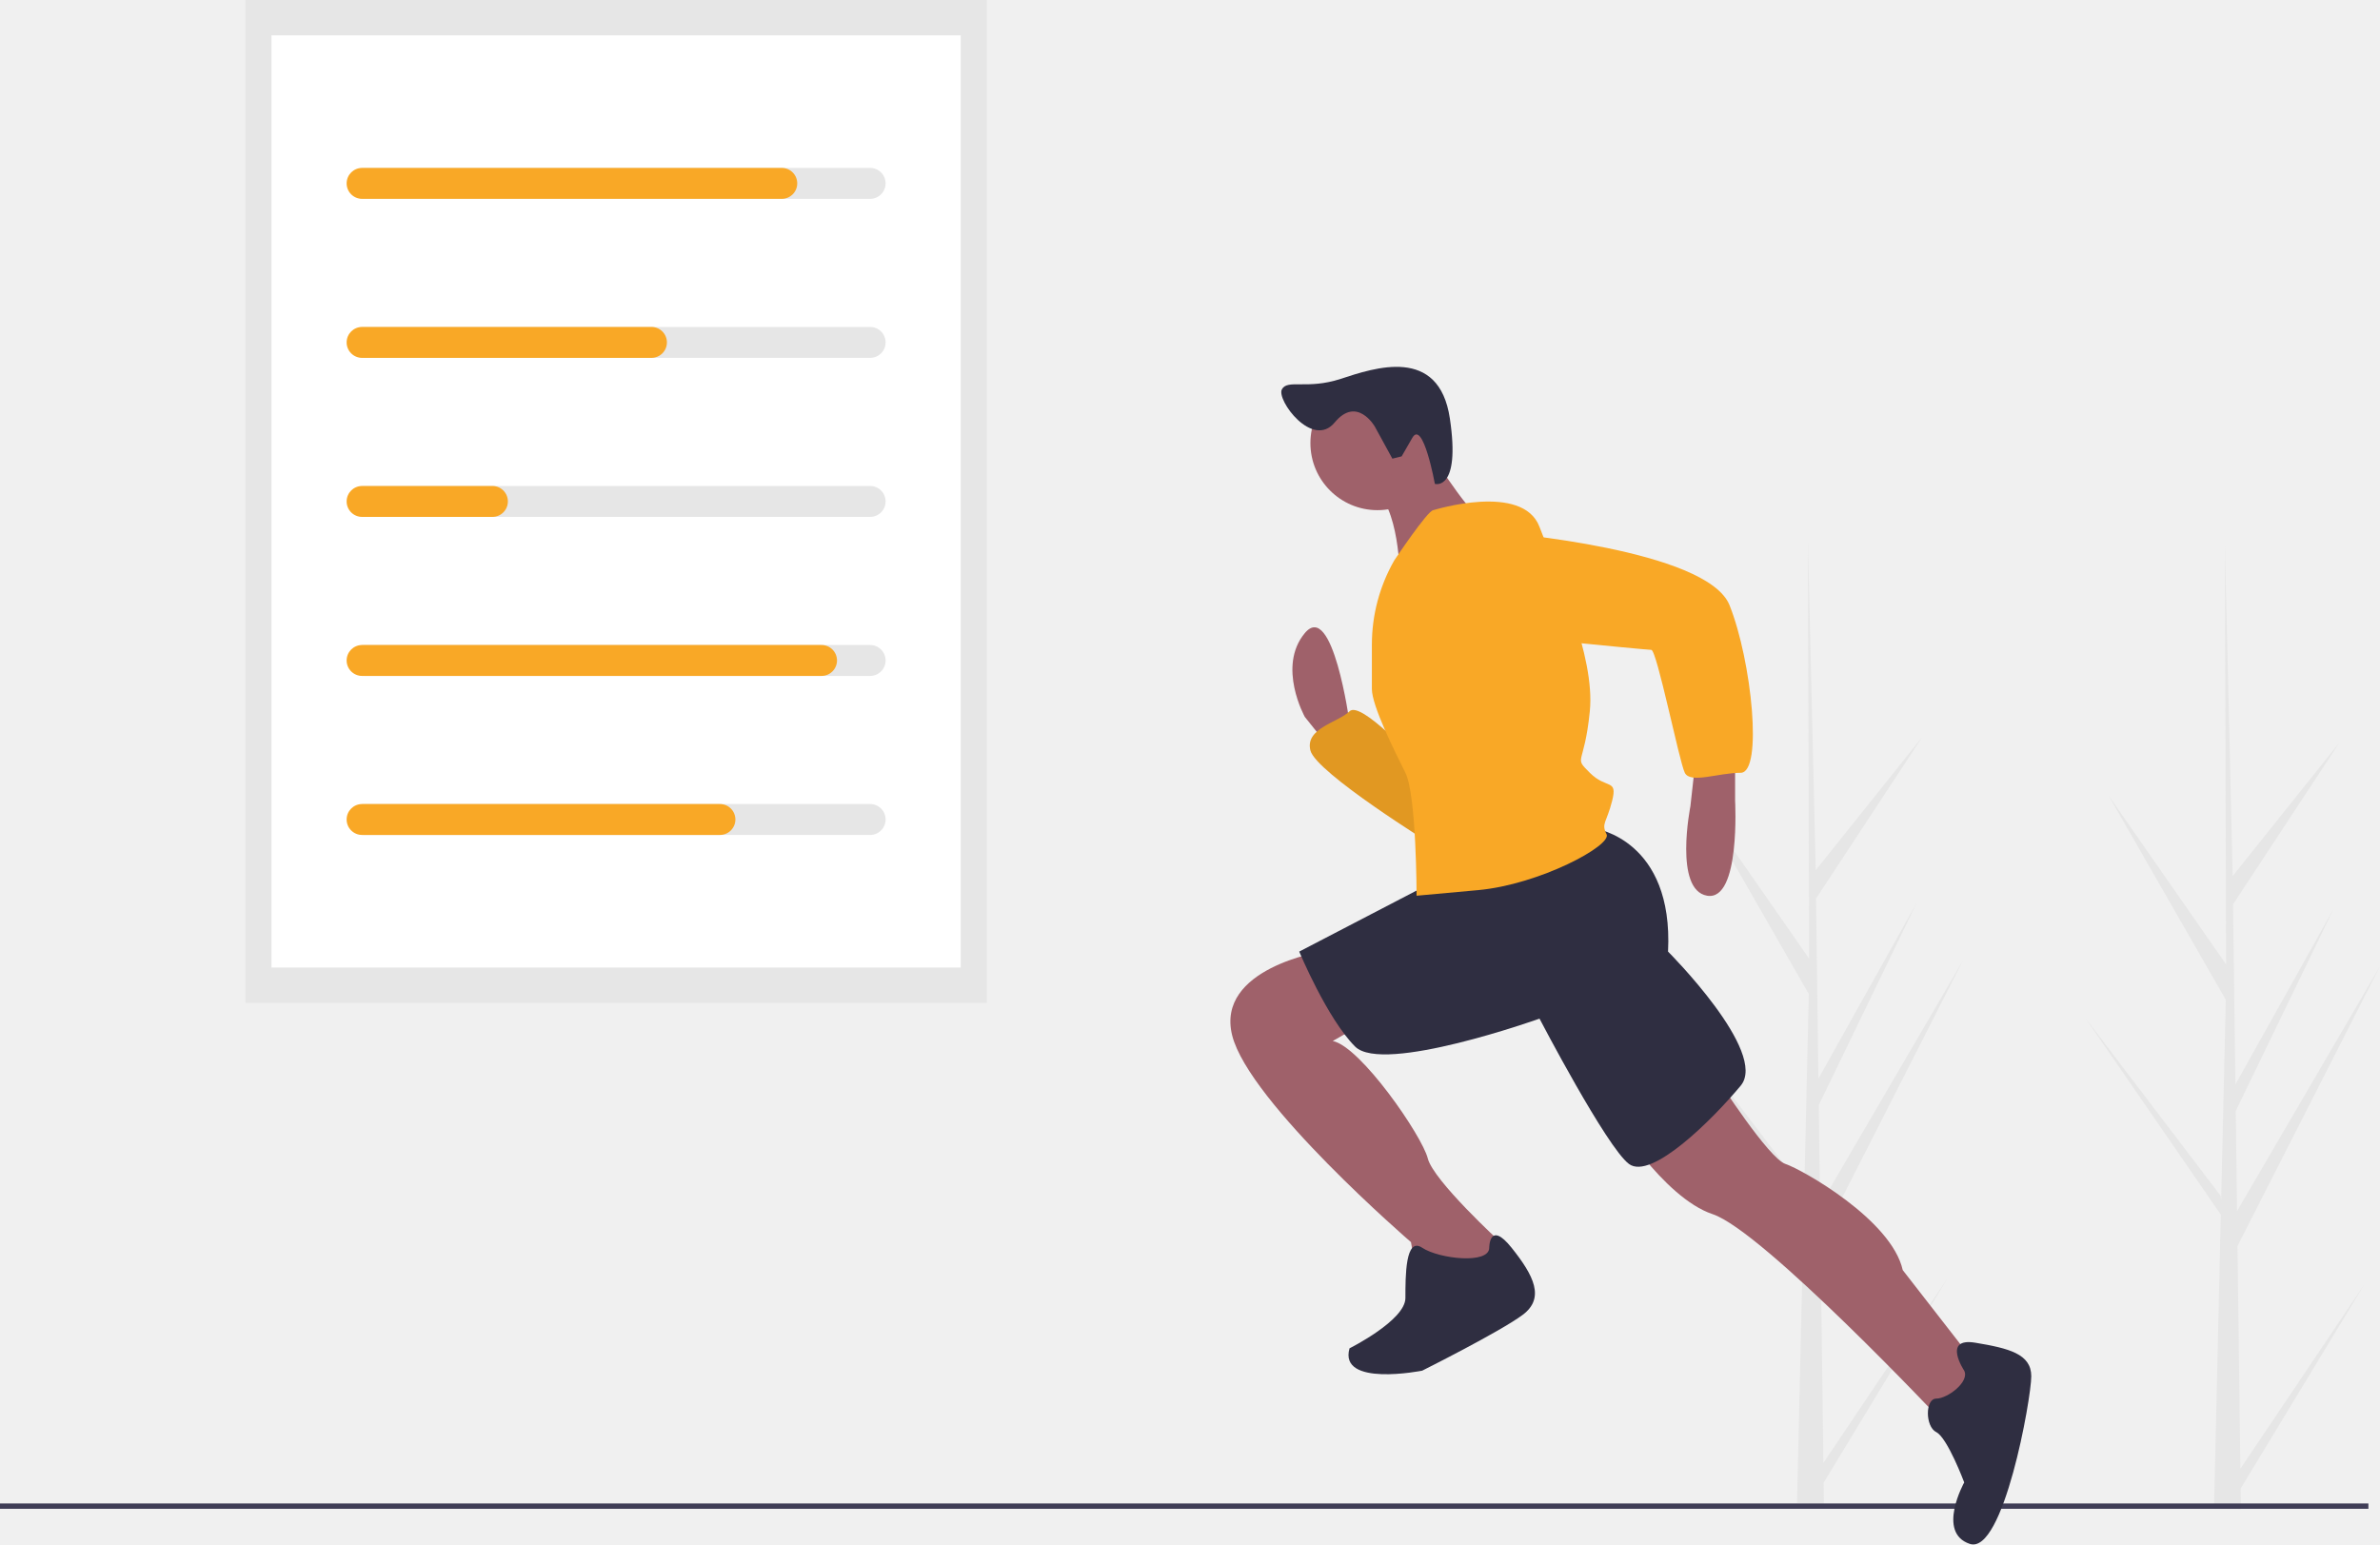
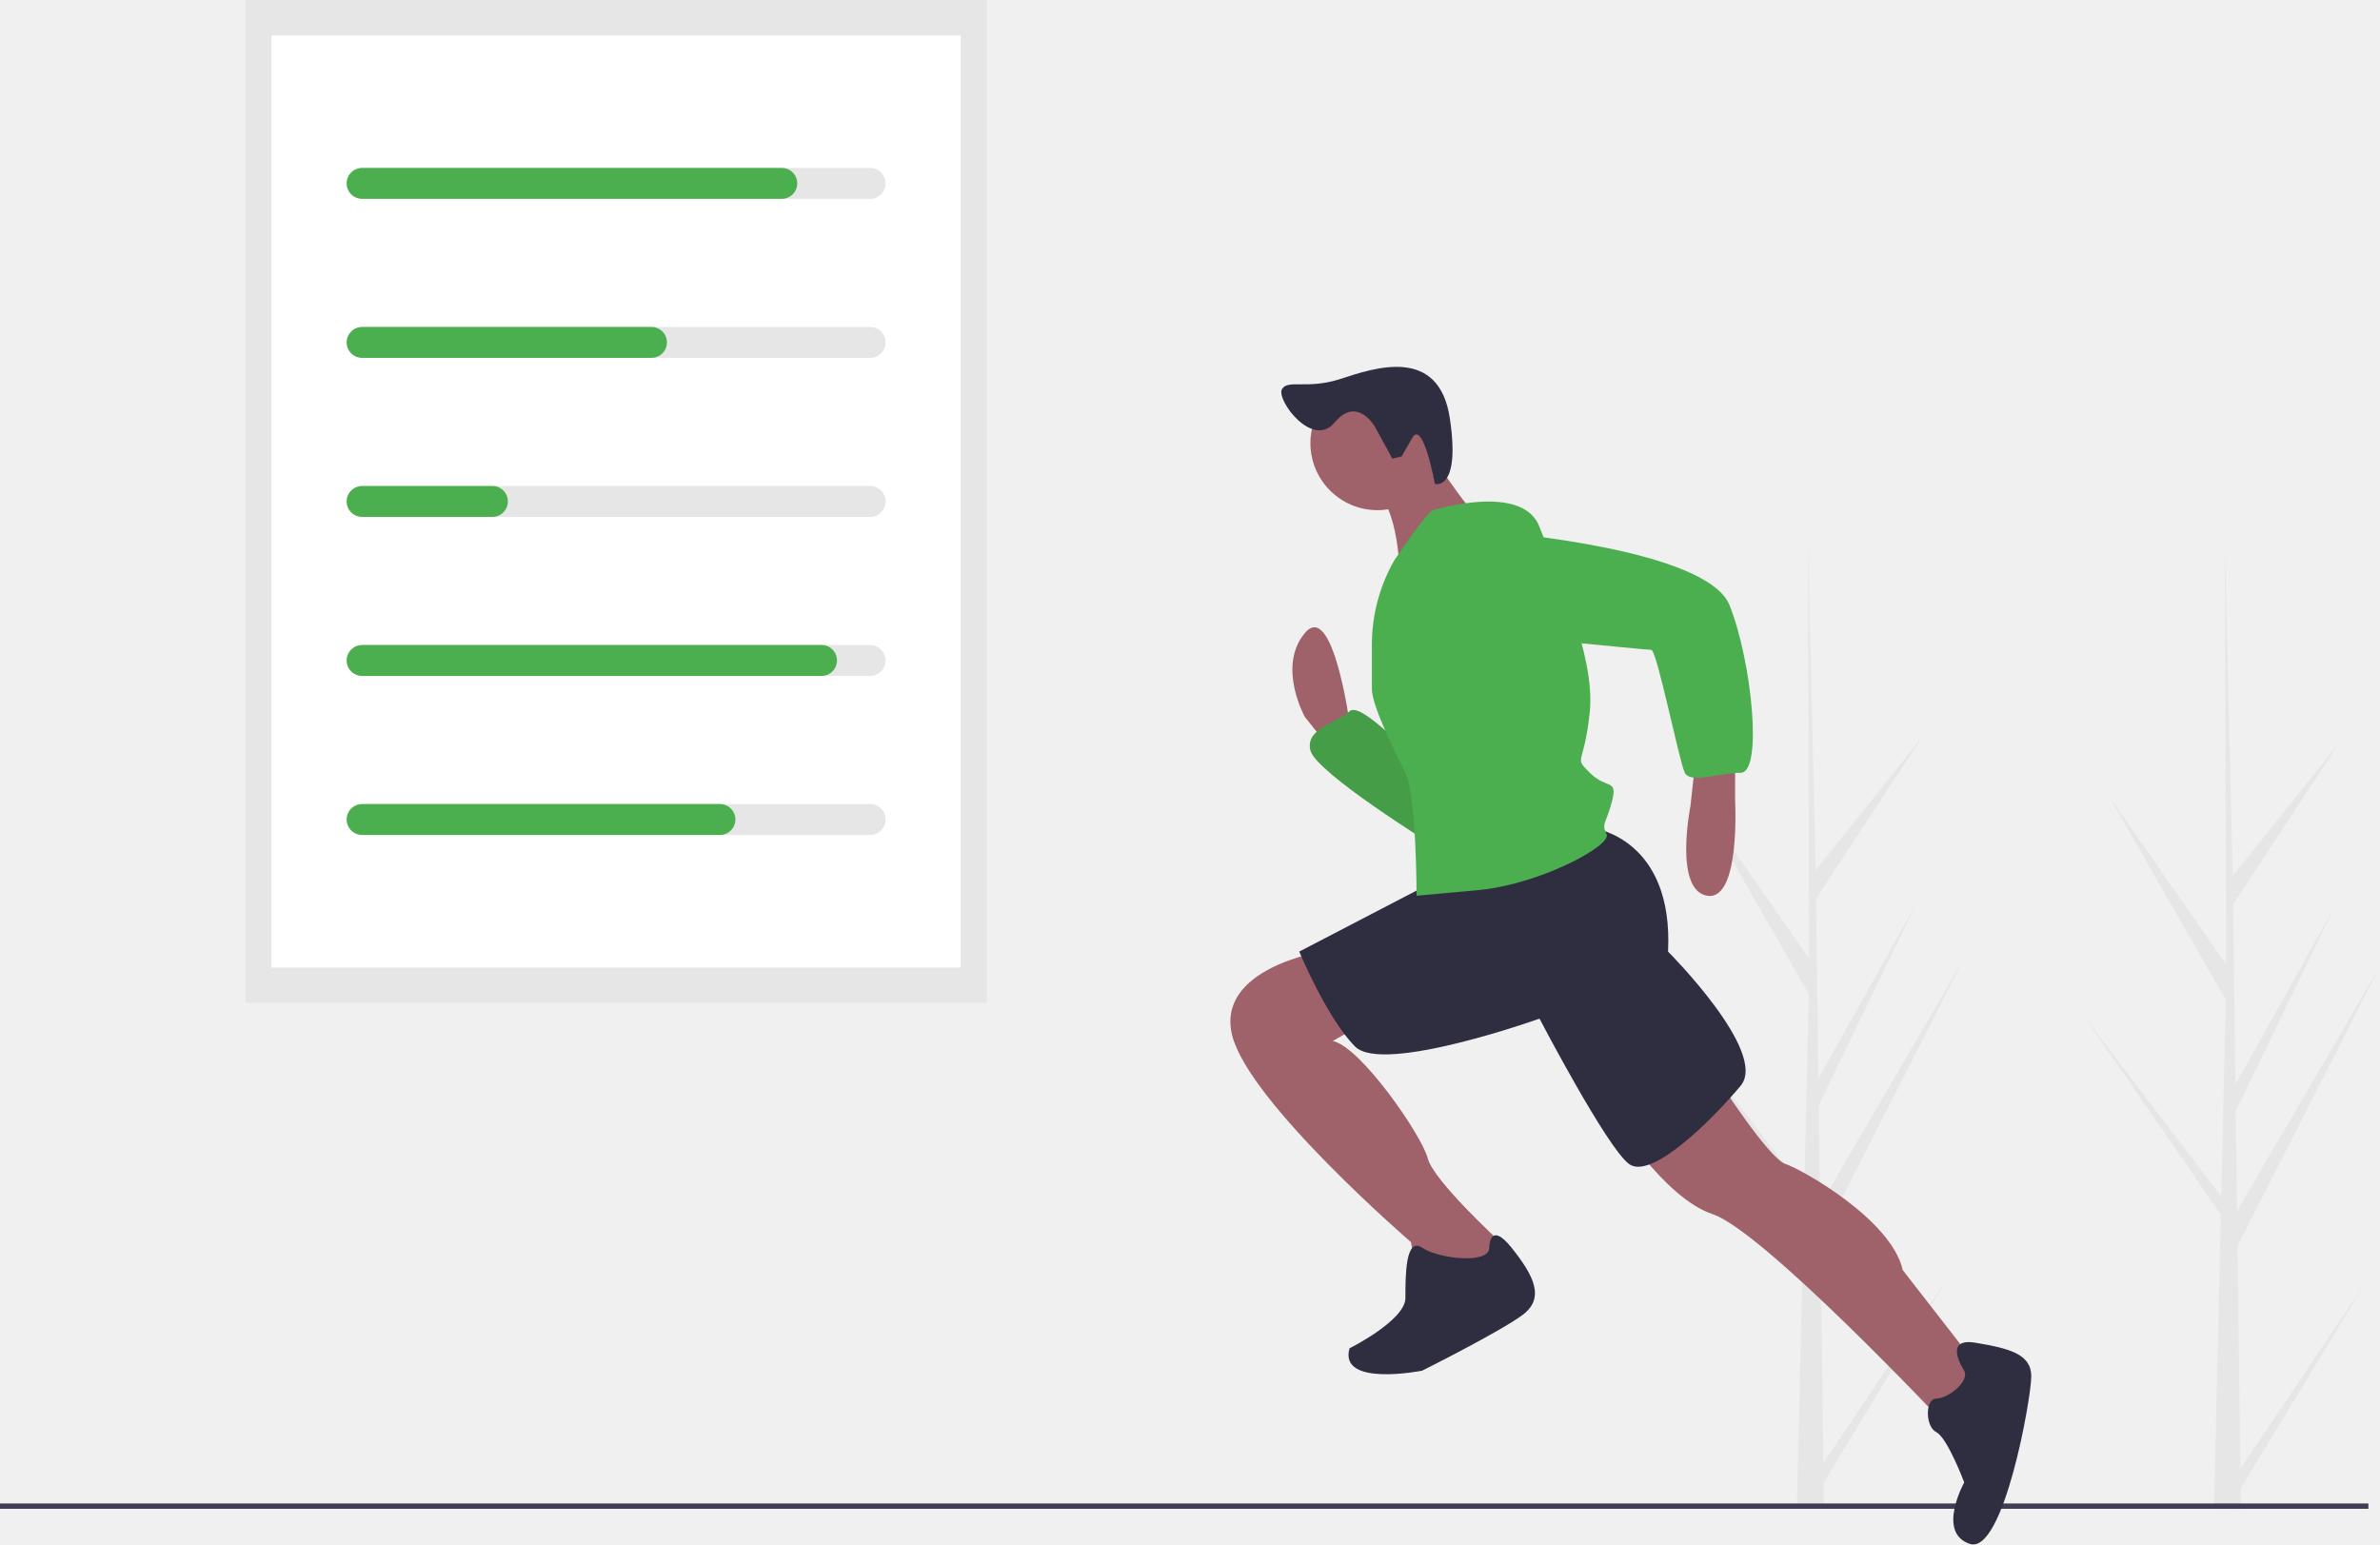
<svg xmlns="http://www.w3.org/2000/svg" data-name="Layer 1" width="892.35" height="579.11" viewBox="0 0 892.35 579.11">
  <path d="M837.481,708.973l46.458-69.087-46.363,76.52.097,7.774q-5.087.039-10.076-.169l2.304-99.93-.063-.771.085-.149.221-9.443-50.877-73.867,50.817,66.8.18,1.996,1.74-75.501-43.944-76.583,44.069,63.32-.46-156.419.001-.521.015.512L834.603,486.732l40.05-50.076-39.918,60.696.874,67.534,36.854-65.911-36.718,75.84.487,37.552,53.595-91.813L836.393,625.468Z" transform="translate(-153.8252 -160.4452)" fill="#e6e6e6" />
  <path d="M993.831,711.149l46.458-69.087-46.363,76.52.097,7.774q-5.087.039-10.076-.169l2.304-99.93-.063-.771.085-.149.221-9.443-50.877-73.867,50.817,66.8.18,1.996L988.354,535.32l-43.944-76.583,44.069,63.32-.46-156.419.001-.521.015.512,2.917,123.28,40.05-50.076-39.918,60.696.874,67.534,36.854-65.911-36.718,75.84.487,37.552,53.595-91.813L992.742,627.644Z" transform="translate(-153.8252 -160.4452)" fill="#e6e6e6" />
  <rect x="92" width="278.008" height="376.039" fill="#e6e6e6" />
  <rect x="101.796" y="13.251" width="258.415" height="349.538" fill="#fff" />
  <path d="M480.07,235.004H290.416a5.797,5.797,0,0,1,0-11.595H480.07a5.797,5.797,0,1,1,0,11.595Z" transform="translate(-153.8252 -160.4452)" fill="#e6e6e6" />
  <path d="M480.07,294.633H290.416a5.797,5.797,0,0,1,0-11.595H480.07a5.797,5.797,0,1,1,0,11.595Z" transform="translate(-153.8252 -160.4452)" fill="#e6e6e6" />
  <path d="M480.07,354.262H290.416a5.797,5.797,0,0,1,0-11.595H480.07a5.797,5.797,0,1,1,0,11.595Z" transform="translate(-153.8252 -160.4452)" fill="#e6e6e6" />
  <path d="M480.07,413.891H290.416a5.797,5.797,0,0,1,0-11.595H480.07a5.797,5.797,0,1,1,0,11.595Z" transform="translate(-153.8252 -160.4452)" fill="#e6e6e6" />
  <path d="M480.07,473.52H290.416a5.797,5.797,0,0,1,0-11.595H480.07a5.797,5.797,0,1,1,0,11.595Z" transform="translate(-153.8252 -160.4452)" fill="#e6e6e6" />
-   <path d="M446.943,235.004H289.588a5.797,5.797,0,1,1,0-11.595H446.943a5.797,5.797,0,0,1,0,11.595Z" transform="translate(-153.8252 -160.4452)" fill="#f9a826" />
-   <path d="M398.08,294.633H289.588a5.797,5.797,0,1,1,0-11.595H398.08a5.797,5.797,0,1,1,0,11.595Z" transform="translate(-153.8252 -160.4452)" fill="#f9a826" />
-   <path d="M338.451,354.262H289.588a5.797,5.797,0,1,1,0-11.595h48.863a5.797,5.797,0,0,1,0,11.595Z" transform="translate(-153.8252 -160.4452)" fill="#f9a826" />
-   <path d="M461.85,413.891H289.588a5.797,5.797,0,1,1,0-11.595H461.85a5.797,5.797,0,0,1,0,11.595Z" transform="translate(-153.8252 -160.4452)" fill="#f9a826" />
-   <path d="M423.754,473.52H289.588a5.797,5.797,0,1,1,0-11.595H423.754a5.797,5.797,0,1,1,0,11.595Z" transform="translate(-153.8252 -160.4452)" fill="#f9a826" />
+   <path d="M446.943,235.004H289.588a5.797,5.797,0,1,1,0-11.595H446.943a5.797,5.797,0,0,1,0,11.595Z" transform="translate(-153.8252 -160.4452)" fill="#4caf4f" />
+   <path d="M398.08,294.633H289.588a5.797,5.797,0,1,1,0-11.595H398.08a5.797,5.797,0,1,1,0,11.595Z" transform="translate(-153.8252 -160.4452)" fill="#4caf4f" />
+   <path d="M338.451,354.262H289.588a5.797,5.797,0,1,1,0-11.595h48.863a5.797,5.797,0,0,1,0,11.595Z" transform="translate(-153.8252 -160.4452)" fill="#4caf4f" />
+   <path d="M461.85,413.891H289.588a5.797,5.797,0,1,1,0-11.595H461.85a5.797,5.797,0,0,1,0,11.595Z" transform="translate(-153.8252 -160.4452)" fill="#4caf4f" />
+   <path d="M423.754,473.52H289.588a5.797,5.797,0,1,1,0-11.595H423.754a5.797,5.797,0,1,1,0,11.595Z" transform="translate(-153.8252 -160.4452)" fill="#4caf4f" />
  <rect y="563.74" width="888" height="2" fill="#3f3d56" />
  <path d="M659.813,431.353s-6.285-46.093-16.761-33.523,0,31.427,0,31.427l8.381,10.476,8.381-6.285Z" transform="translate(-153.8252 -160.4452)" fill="#9f616a" />
-   <path d="M684.955,446.019s-20.952-23.047-25.142-18.856-16.761,6.285-14.666,14.666,46.093,35.618,46.093,35.618Z" transform="translate(-153.8252 -160.4452)" fill="#f9a826" />
+   <path d="M684.955,446.019s-20.952-23.047-25.142-18.856-16.761,6.285-14.666,14.666,46.093,35.618,46.093,35.618Z" transform="translate(-153.8252 -160.4452)" fill="#4caf4f" />
  <path d="M684.955,446.019s-20.952-23.047-25.142-18.856-16.761,6.285-14.666,14.666,46.093,35.618,46.093,35.618Z" transform="translate(-153.8252 -160.4452)" opacity="0.1" />
  <path d="M804.379,443.924V460.685s2.095,37.713-10.476,35.618S787.618,462.78,787.618,462.78l2.095-18.856Z" transform="translate(-153.8252 -160.4452)" fill="#9f616a" />
  <path d="M798.094,565.443S816.95,594.775,823.235,596.87s39.808,20.952,43.998,39.808L896.566,674.391l-14.666,18.856s-67.045-71.235-85.902-77.521-37.713-37.713-37.713-37.713Z" transform="translate(-153.8252 -160.4452)" fill="#9f616a" />
  <path d="M649.337,517.254s-39.808,6.285-33.523,31.427,67.045,77.521,67.045,77.521L684.955,638.773l23.047,4.19,10.476-10.476-2.095-6.285S691.24,603.156,689.145,594.775s-25.142-41.903-35.618-43.998l14.666-8.381Z" transform="translate(-153.8252 -160.4452)" fill="#9f616a" />
  <path d="M890.281,674.391s-8.381-12.571,4.19-10.476,20.952,4.19,20.952,12.571-10.476,67.045-23.047,62.855-2.095-23.047-2.095-23.047-6.285-16.761-10.476-18.856-4.19-12.571,0-12.571S892.376,678.581,890.281,674.391Z" transform="translate(-153.8252 -160.4452)" fill="#2f2e41" />
  <path d="M712.192,628.298s0-10.476,8.381,0,12.571,18.856,4.19,25.142S687.05,674.391,687.05,674.391s-31.427,6.285-27.237-8.381c0,0,20.952-10.476,20.952-18.856s0-23.047,6.285-18.856S712.192,634.583,712.192,628.298Z" transform="translate(-153.8252 -160.4452)" fill="#2f2e41" />
  <path d="M752,471.161s29.332,4.19,27.237,46.093c0,0,37.713,37.713,27.237,50.284s-33.523,35.618-41.903,29.332S731.048,542.396,731.048,542.396s-58.664,20.952-69.14,10.476-20.952-35.618-20.952-35.618l52.379-27.237Z" transform="translate(-153.8252 -160.4452)" fill="#2f2e41" />
  <circle cx="516.464" cy="166.149" r="25.142" fill="#9f616a" />
  <path d="M689.145,328.69s14.666,23.047,18.856,25.142-29.332,23.047-29.332,23.047,0-27.237-10.476-33.523Z" transform="translate(-153.8252 -160.4452)" fill="#9f616a" />
-   <path d="M691.24,351.737s33.523-10.476,39.808,6.285S752,406.211,749.905,427.162s-6.285,16.761,0,23.047,10.476,2.095,8.381,10.476-4.19,8.381-2.095,12.571-25.142,18.856-48.189,20.952L684.955,496.303s0-37.713-4.19-46.093-12.571-25.142-12.571-31.427V402.151a63.607,63.607,0,0,1,8.381-31.558v0S689.145,351.737,691.24,351.737Z" transform="translate(-153.8252 -160.4452)" fill="#f9a826" />
-   <path d="M716.382,360.117s77.521,6.285,85.902,27.237S814.855,450.209,806.474,450.209s-18.856,4.19-20.952,0-10.476-46.093-12.571-46.093S708.002,397.83,708.002,397.83,680.765,364.308,716.382,360.117Z" transform="translate(-153.8252 -160.4452)" fill="#f9a826" />
+   <path d="M691.24,351.737s33.523-10.476,39.808,6.285S752,406.211,749.905,427.162s-6.285,16.761,0,23.047,10.476,2.095,8.381,10.476-4.19,8.381-2.095,12.571-25.142,18.856-48.189,20.952L684.955,496.303s0-37.713-4.19-46.093-12.571-25.142-12.571-31.427V402.151a63.607,63.607,0,0,1,8.381-31.558v0S689.145,351.737,691.24,351.737Z" transform="translate(-153.8252 -160.4452)" fill="#4caf4f" />
+   <path d="M716.382,360.117s77.521,6.285,85.902,27.237S814.855,450.209,806.474,450.209s-18.856,4.19-20.952,0-10.476-46.093-12.571-46.093S708.002,397.83,708.002,397.83,680.765,364.308,716.382,360.117Z" transform="translate(-153.8252 -160.4452)" fill="#4caf4f" />
  <path d="M669.279,320.362s-6.672-11.595-15.012-1.524-21.907-8.436-19.824-12.385,9.438.178,22.042-3.943,36.885-12.514,40.951,14.867-5.618,24.511-5.618,24.511-4.439-24.263-8.451-17.294l-4.012,6.969-3.48.857Z" transform="translate(-153.8252 -160.4452)" fill="#2f2e41" />
</svg>
